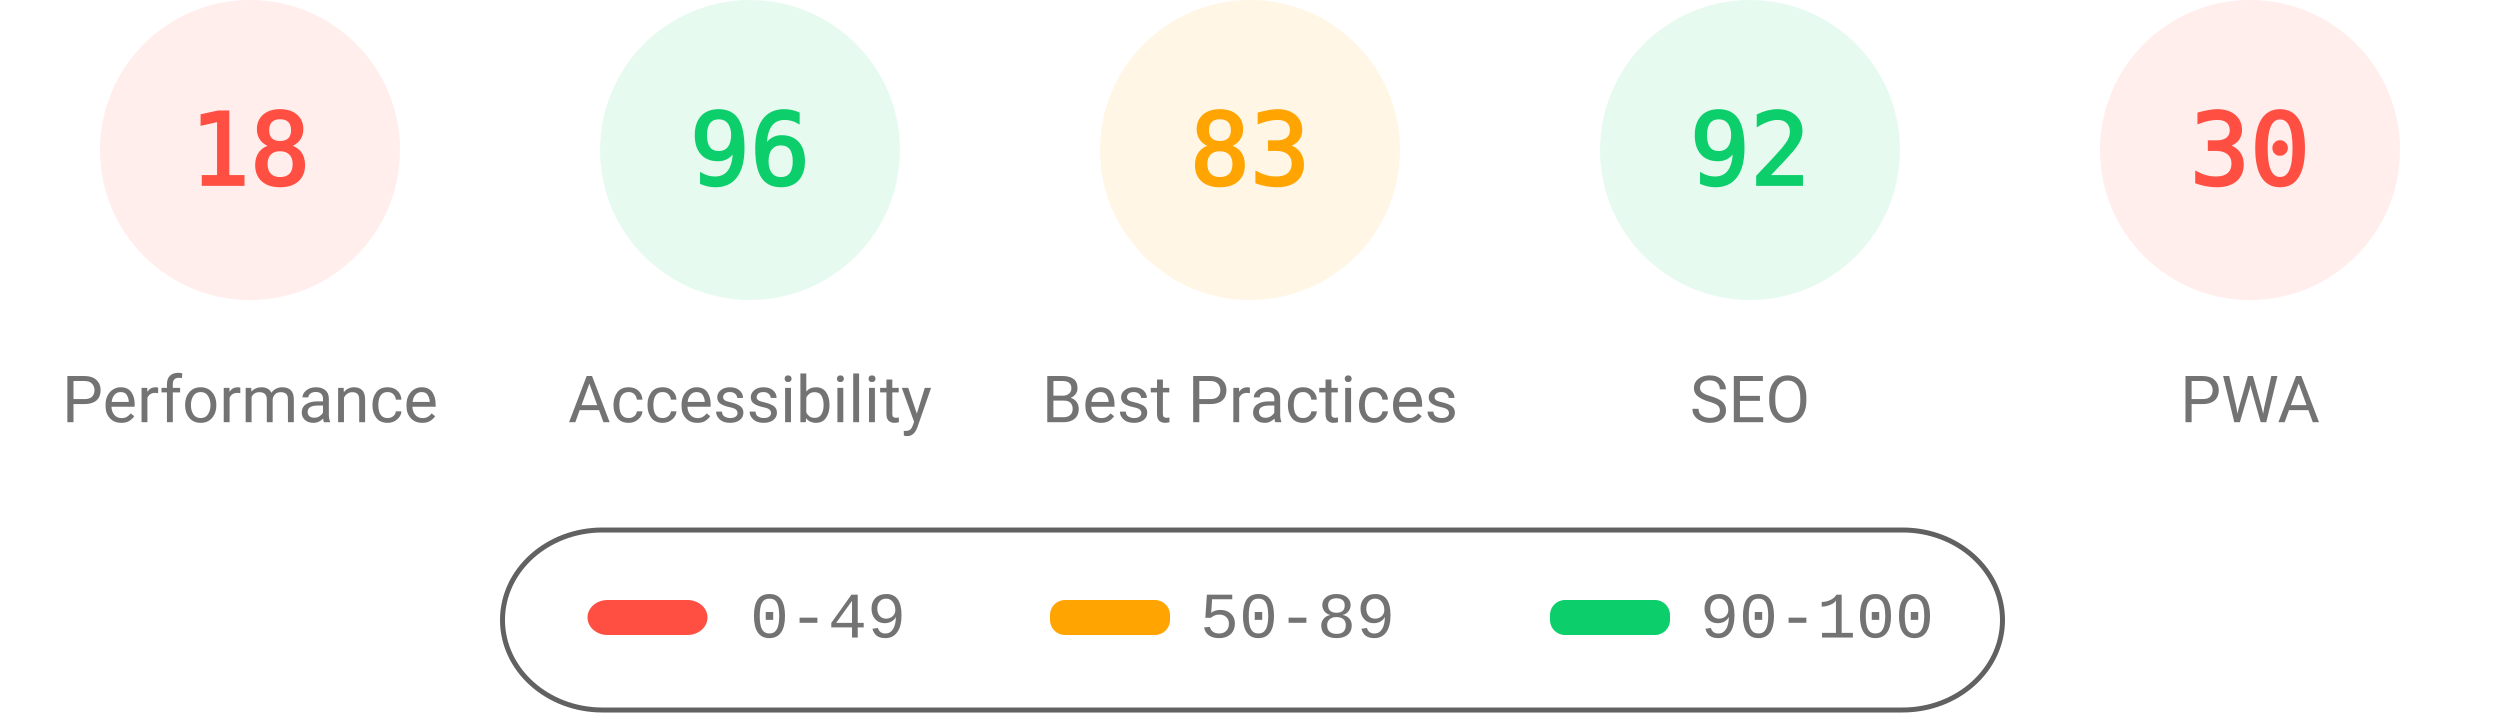
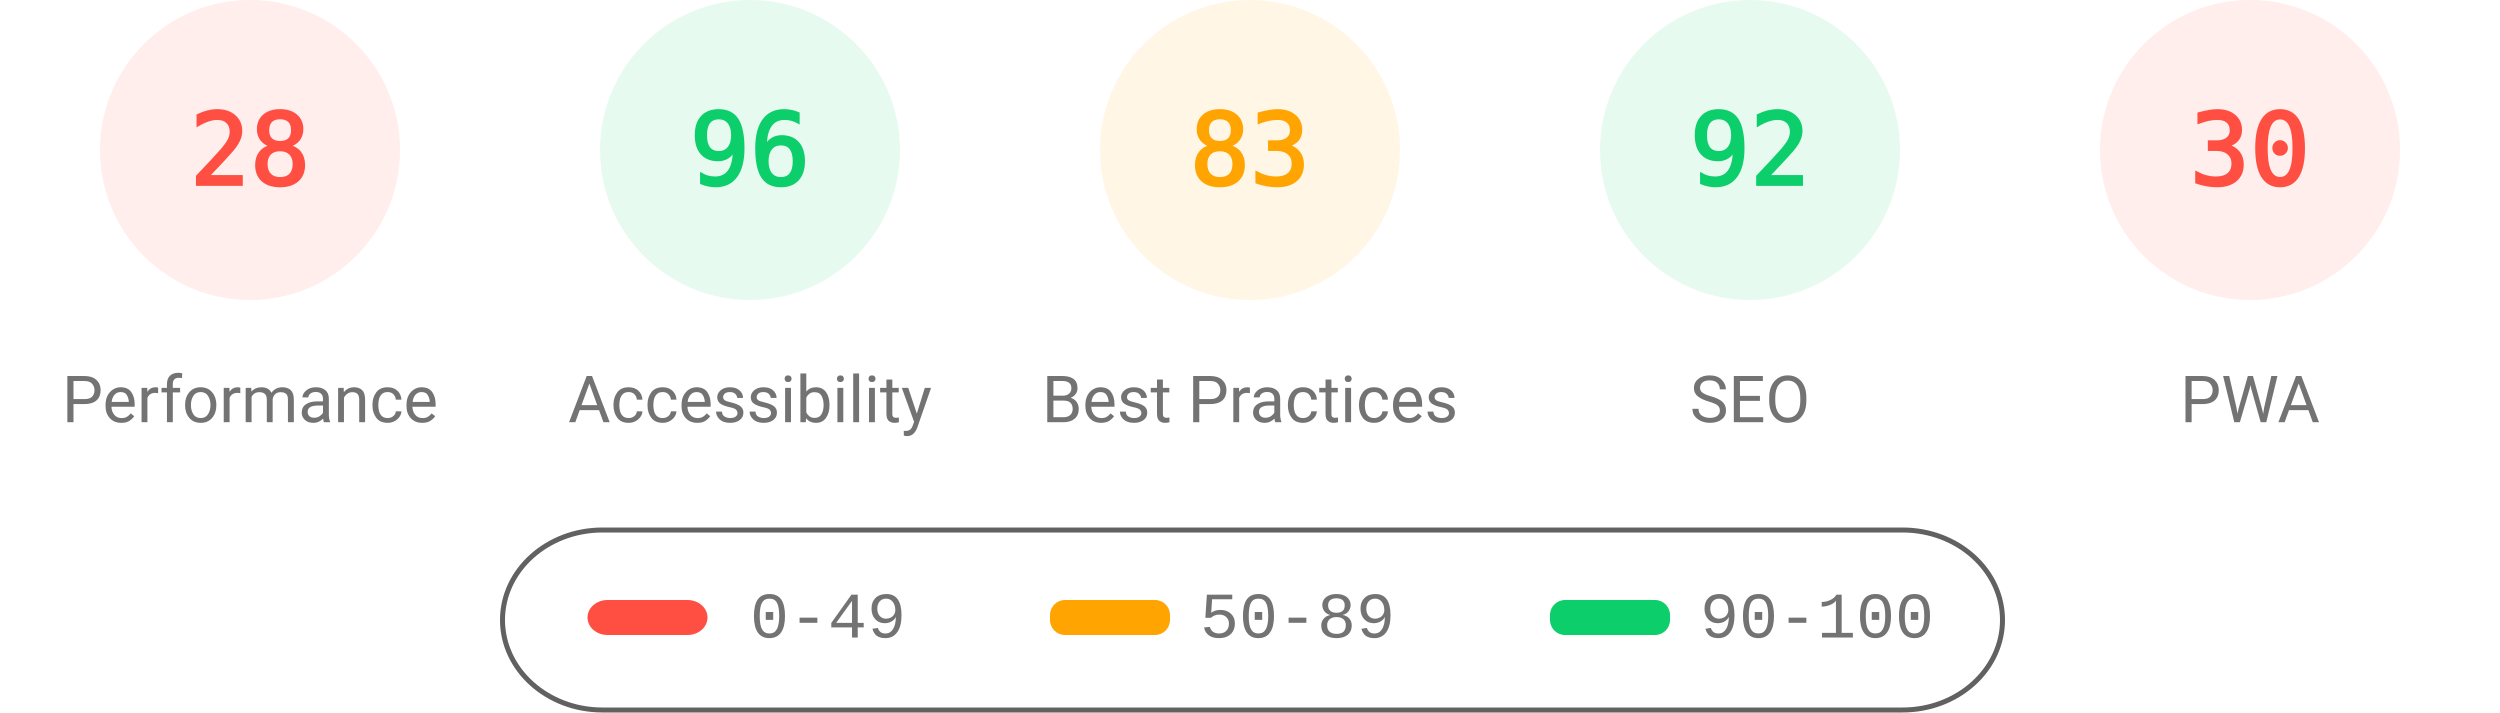
<svg xmlns="http://www.w3.org/2000/svg" fill="none" width="1000" height="285">
  <style>.gauge-base{opacity:.1}.gauge-arc{fill:none;animation-delay:250ms;stroke-linecap:round;transform:rotate(-90deg);transform-origin:100px 60px;animation:load-gauge 1s ease forwards}.guage-text{font-size:40px;font-family:monospace;text-align:center}.guage-red{color:#ff4e42;fill:#ff4e42;stroke:#ff4e42}.guage-orange{color:#ffa400;fill:#ffa400;stroke:#ffa400}.guage-green{color:#0cce6b;fill:#0cce6b;stroke:#0cce6b}.guage-undefined{color:#5c5c5c;fill:#5c5c5c;stroke:#5c5c5c}.guage-title{color:#737373;fill:#737373;stroke:none;font-size:26px;line-height:26px;font-family:Roboto,Halvetica,Arial,sans-serif}@keyframes load-gauge{from{stroke-dasharray:0 352.858}}</style>
  <svg class="guage-div guage-perf guage-red" viewBox="0 0 200 200" width="200" height="200">
    <circle class="gauge-base" r="56" cx="100" cy="60" stroke-width="8" />
-     <circle class="gauge-arc guage-arc-1" r="56" cx="100" cy="60" stroke-width="8" style="stroke-dasharray:63.334,351.858" />
-     <text class="guage-text" x="100" y="60" alignment-baseline="central" dominant-baseline="central" text-anchor="middle">18</text>
+     <circle class="gauge-arc guage-arc-1" r="56" cx="100" cy="60" stroke-width="8" style="stroke-dasharray:98.52,351.858" />
+     <text class="guage-text" x="100" y="60" alignment-baseline="central" dominant-baseline="central" text-anchor="middle">28</text>
    <text class="guage-title" x="100" y="160" alignment-baseline="central" dominant-baseline="central" text-anchor="middle">Performance</text>
  </svg>
  <svg class="guage-div guage-acc guage-green" viewBox="0 0 200 200" width="200" height="200" x="200">
    <circle class="gauge-base" r="56" cx="100" cy="60" stroke-width="8" />
    <circle class="gauge-arc guage-arc-2" r="56" cx="100" cy="60" stroke-width="8" style="stroke-dasharray:337.784,351.858" />
    <text class="guage-text" x="100" y="60" alignment-baseline="central" dominant-baseline="central" text-anchor="middle">96</text>
    <text class="guage-title" x="100" y="160" alignment-baseline="central" dominant-baseline="central" text-anchor="middle">Accessibility</text>
  </svg>
  <svg class="guage-div guage-best guage-orange" viewBox="0 0 200 200" width="200" height="200" x="400">
    <circle class="gauge-base" r="56" cx="100" cy="60" stroke-width="8" />
    <circle class="gauge-arc guage-arc-3" r="56" cx="100" cy="60" stroke-width="8" style="stroke-dasharray:292.042,351.858" />
    <text class="guage-text" x="100" y="60" alignment-baseline="central" dominant-baseline="central" text-anchor="middle">83</text>
    <text class="guage-title" x="100" y="160" alignment-baseline="central" dominant-baseline="central" text-anchor="middle">Best Practices</text>
  </svg>
  <svg class="guage-div guage-seo guage-green" viewBox="0 0 200 200" width="200" height="200" x="600">
    <circle class="gauge-base" r="56" cx="100" cy="60" stroke-width="8" />
    <circle class="gauge-arc guage-arc-4" r="56" cx="100" cy="60" stroke-width="8" style="stroke-dasharray:323.709,351.858" />
    <text class="guage-text" x="100" y="60" alignment-baseline="central" dominant-baseline="central" text-anchor="middle">92</text>
    <text class="guage-title" x="100" y="160" alignment-baseline="central" dominant-baseline="central" text-anchor="middle">SEO</text>
  </svg>
  <svg class="guage-div guage-pwa guage-red" viewBox="0 0 200 200" width="200" height="200" x="800">
    <circle class="gauge-base" r="56" cx="100" cy="60" stroke-width="8" />
    <circle class="gauge-arc guage-arc-4" r="56" cx="100" cy="60" stroke-width="8" style="stroke-dasharray:105.557,351.858" />
    <text class="guage-text" x="100" y="60" alignment-baseline="central" dominant-baseline="central" text-anchor="middle">30</text>
    <text class="guage-title" x="100" y="160" alignment-baseline="central" dominant-baseline="central" text-anchor="middle">PWA</text>
  </svg>
  <svg width="604" height="76" x="200" y="210">
    <path fill="none" id="canvas_background" d="M-1-1h604v80H-1z" />
    <rect fill-opacity="0" stroke="#616161" stroke-width="2" rx="40" id="svg_2" height="72" width="600" y="2" x="1" fill="#000" />
    <rect stroke="#000" rx="8" id="svg_3" height="14" width="48" y="30" x="35" stroke-opacity="null" stroke-width="0" fill="#ff4e42" />
    <rect stroke="#000" rx="6" id="svg_4" height="14" width="48" y="30" x="220" stroke-opacity="null" stroke-width="0" fill="#ffa400" />
    <rect stroke="#000" rx="6" id="svg_5" height="14" width="48" y="30" x="420" stroke-opacity="null" stroke-width="0" fill="#0cce6b" />
    <text xml:space="preserve" text-anchor="start" font-family="'Courier New', Courier, monospace" font-size="26" id="svg_6" y="45" x="100" stroke-opacity="null" stroke-width="0" stroke="#000" fill="#737373">0-49</text>
    <text xml:space="preserve" text-anchor="start" font-family="'Courier New', Courier, monospace" font-size="26" id="svg_7" y="45" x="280" stroke-opacity="null" stroke-width="0" stroke="#000" fill="#737373">50-89</text>
    <text xml:space="preserve" text-anchor="start" font-family="'Courier New', Courier, monospace" font-size="26" id="svg_8" y="45" x="480" stroke-opacity="null" stroke-width="0" stroke="#000" fill="#737373">90-100</text>
  </svg>
</svg>
